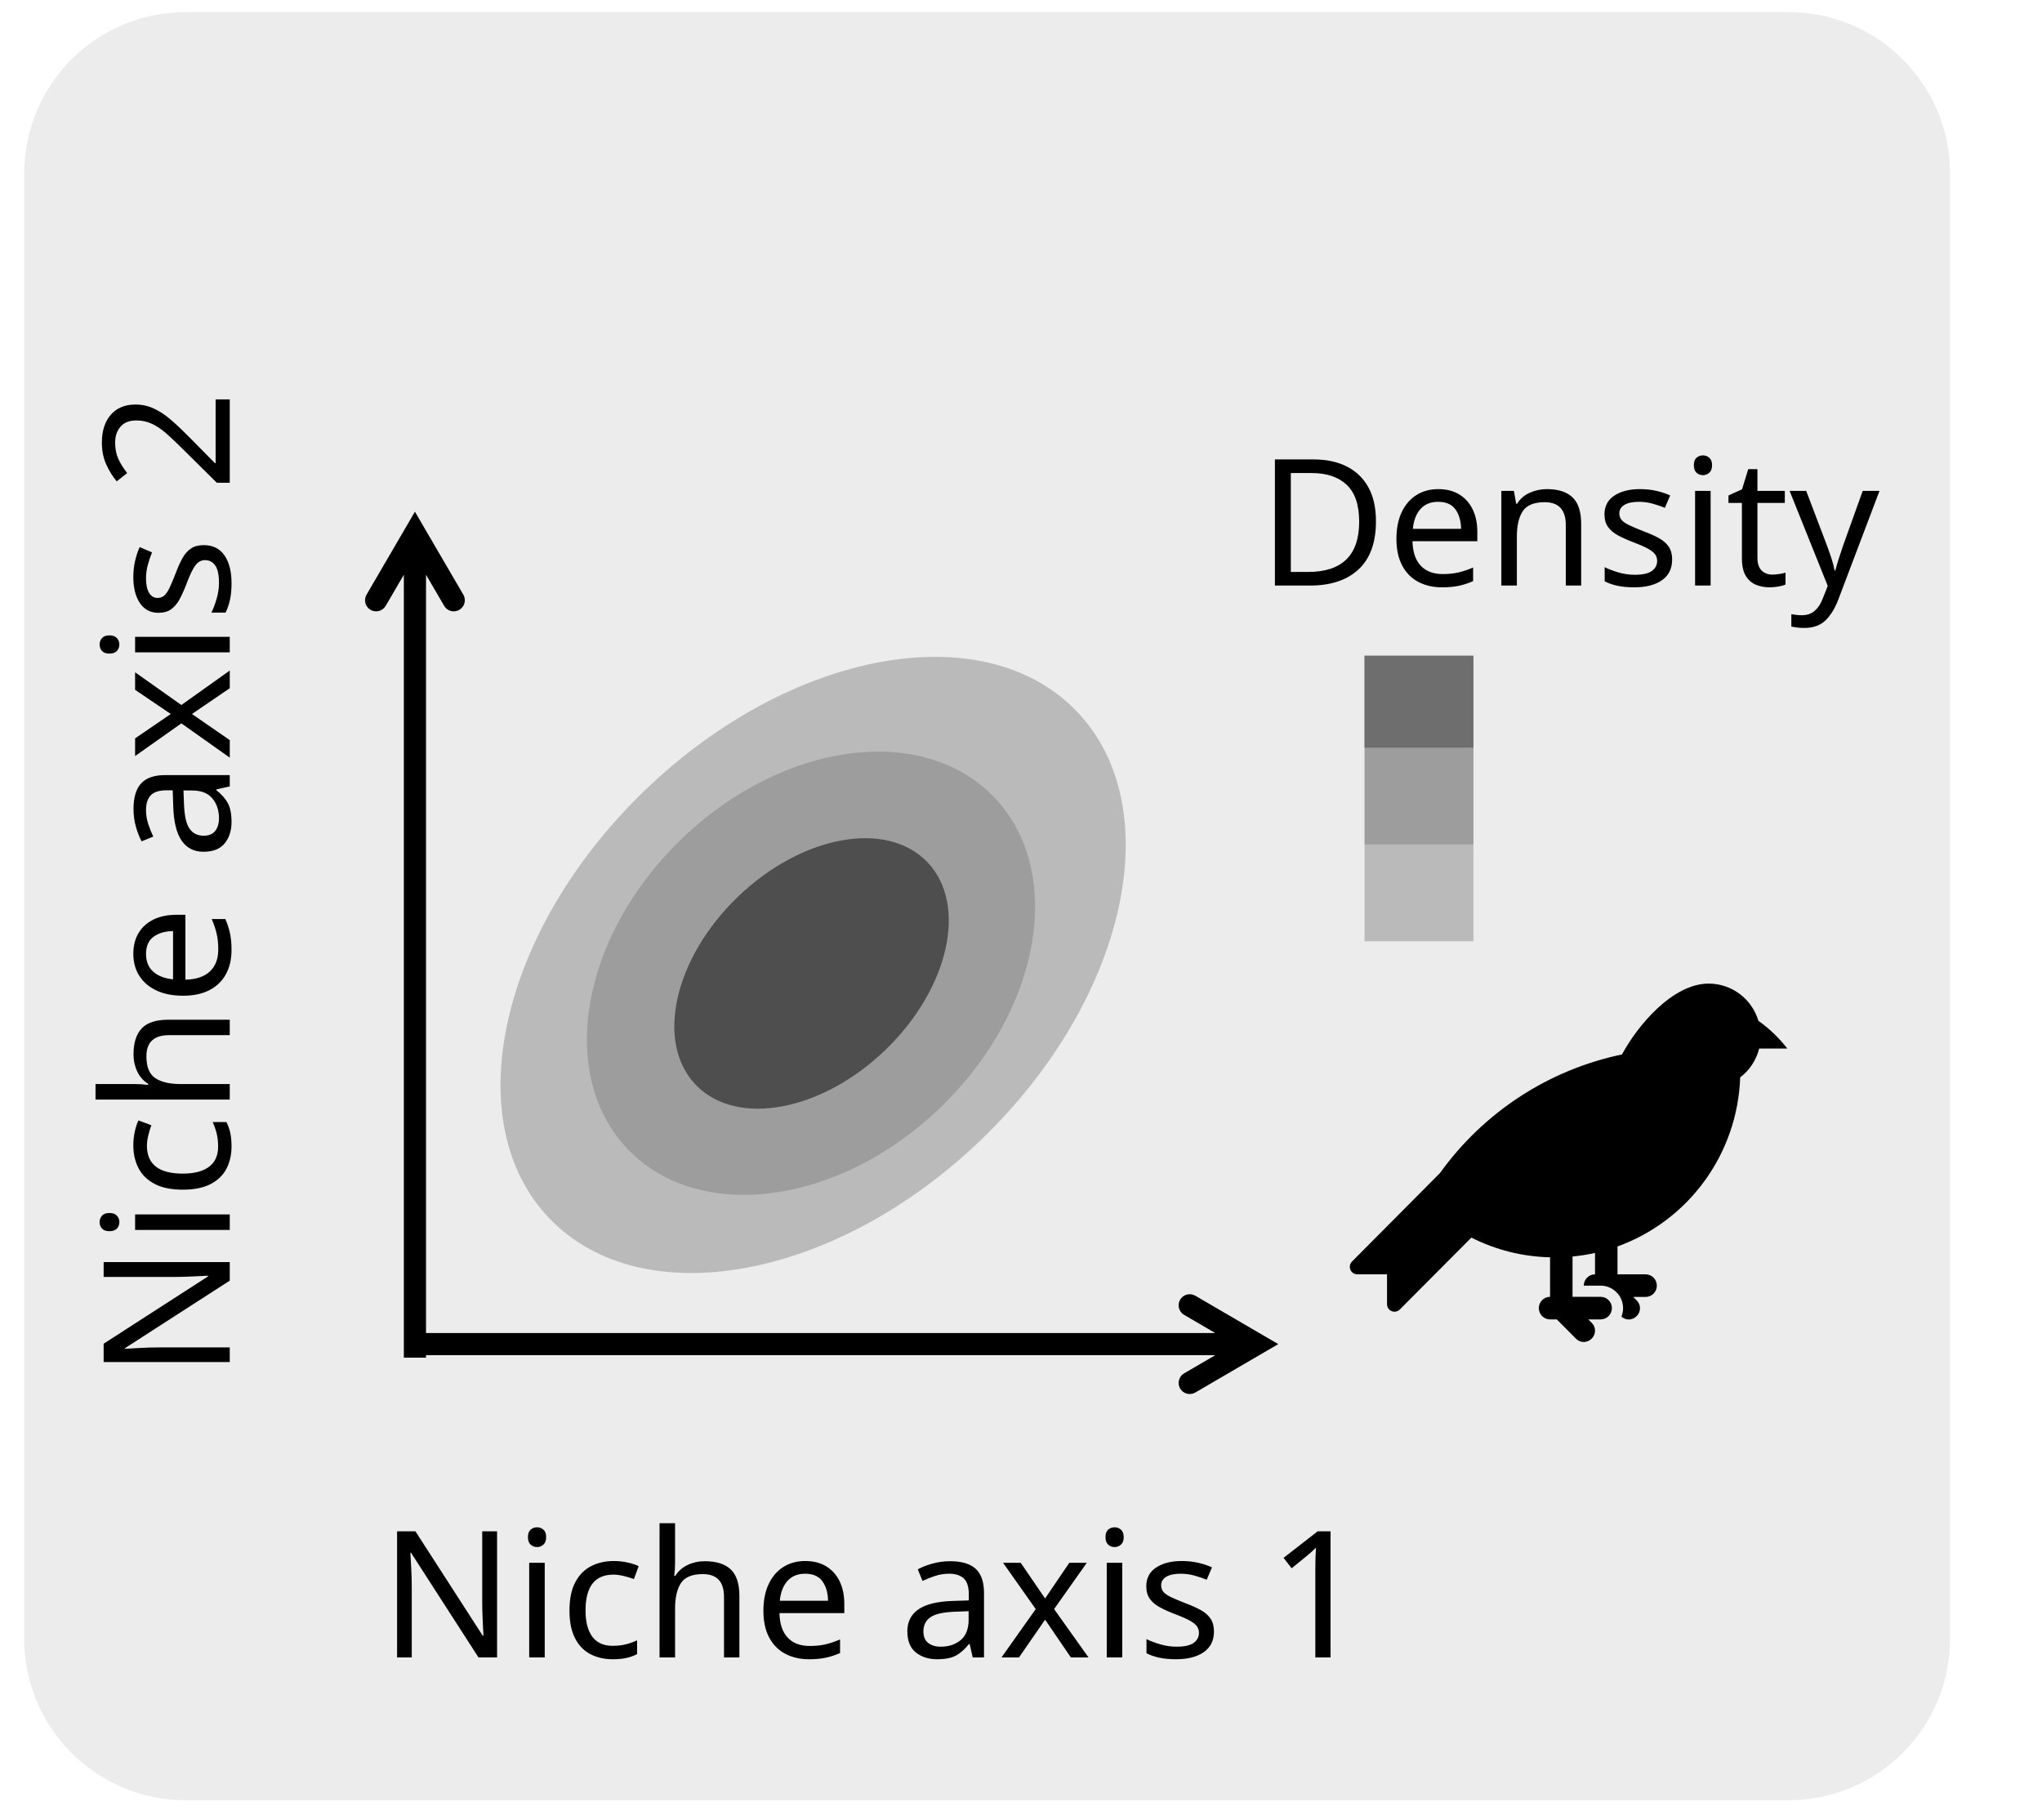
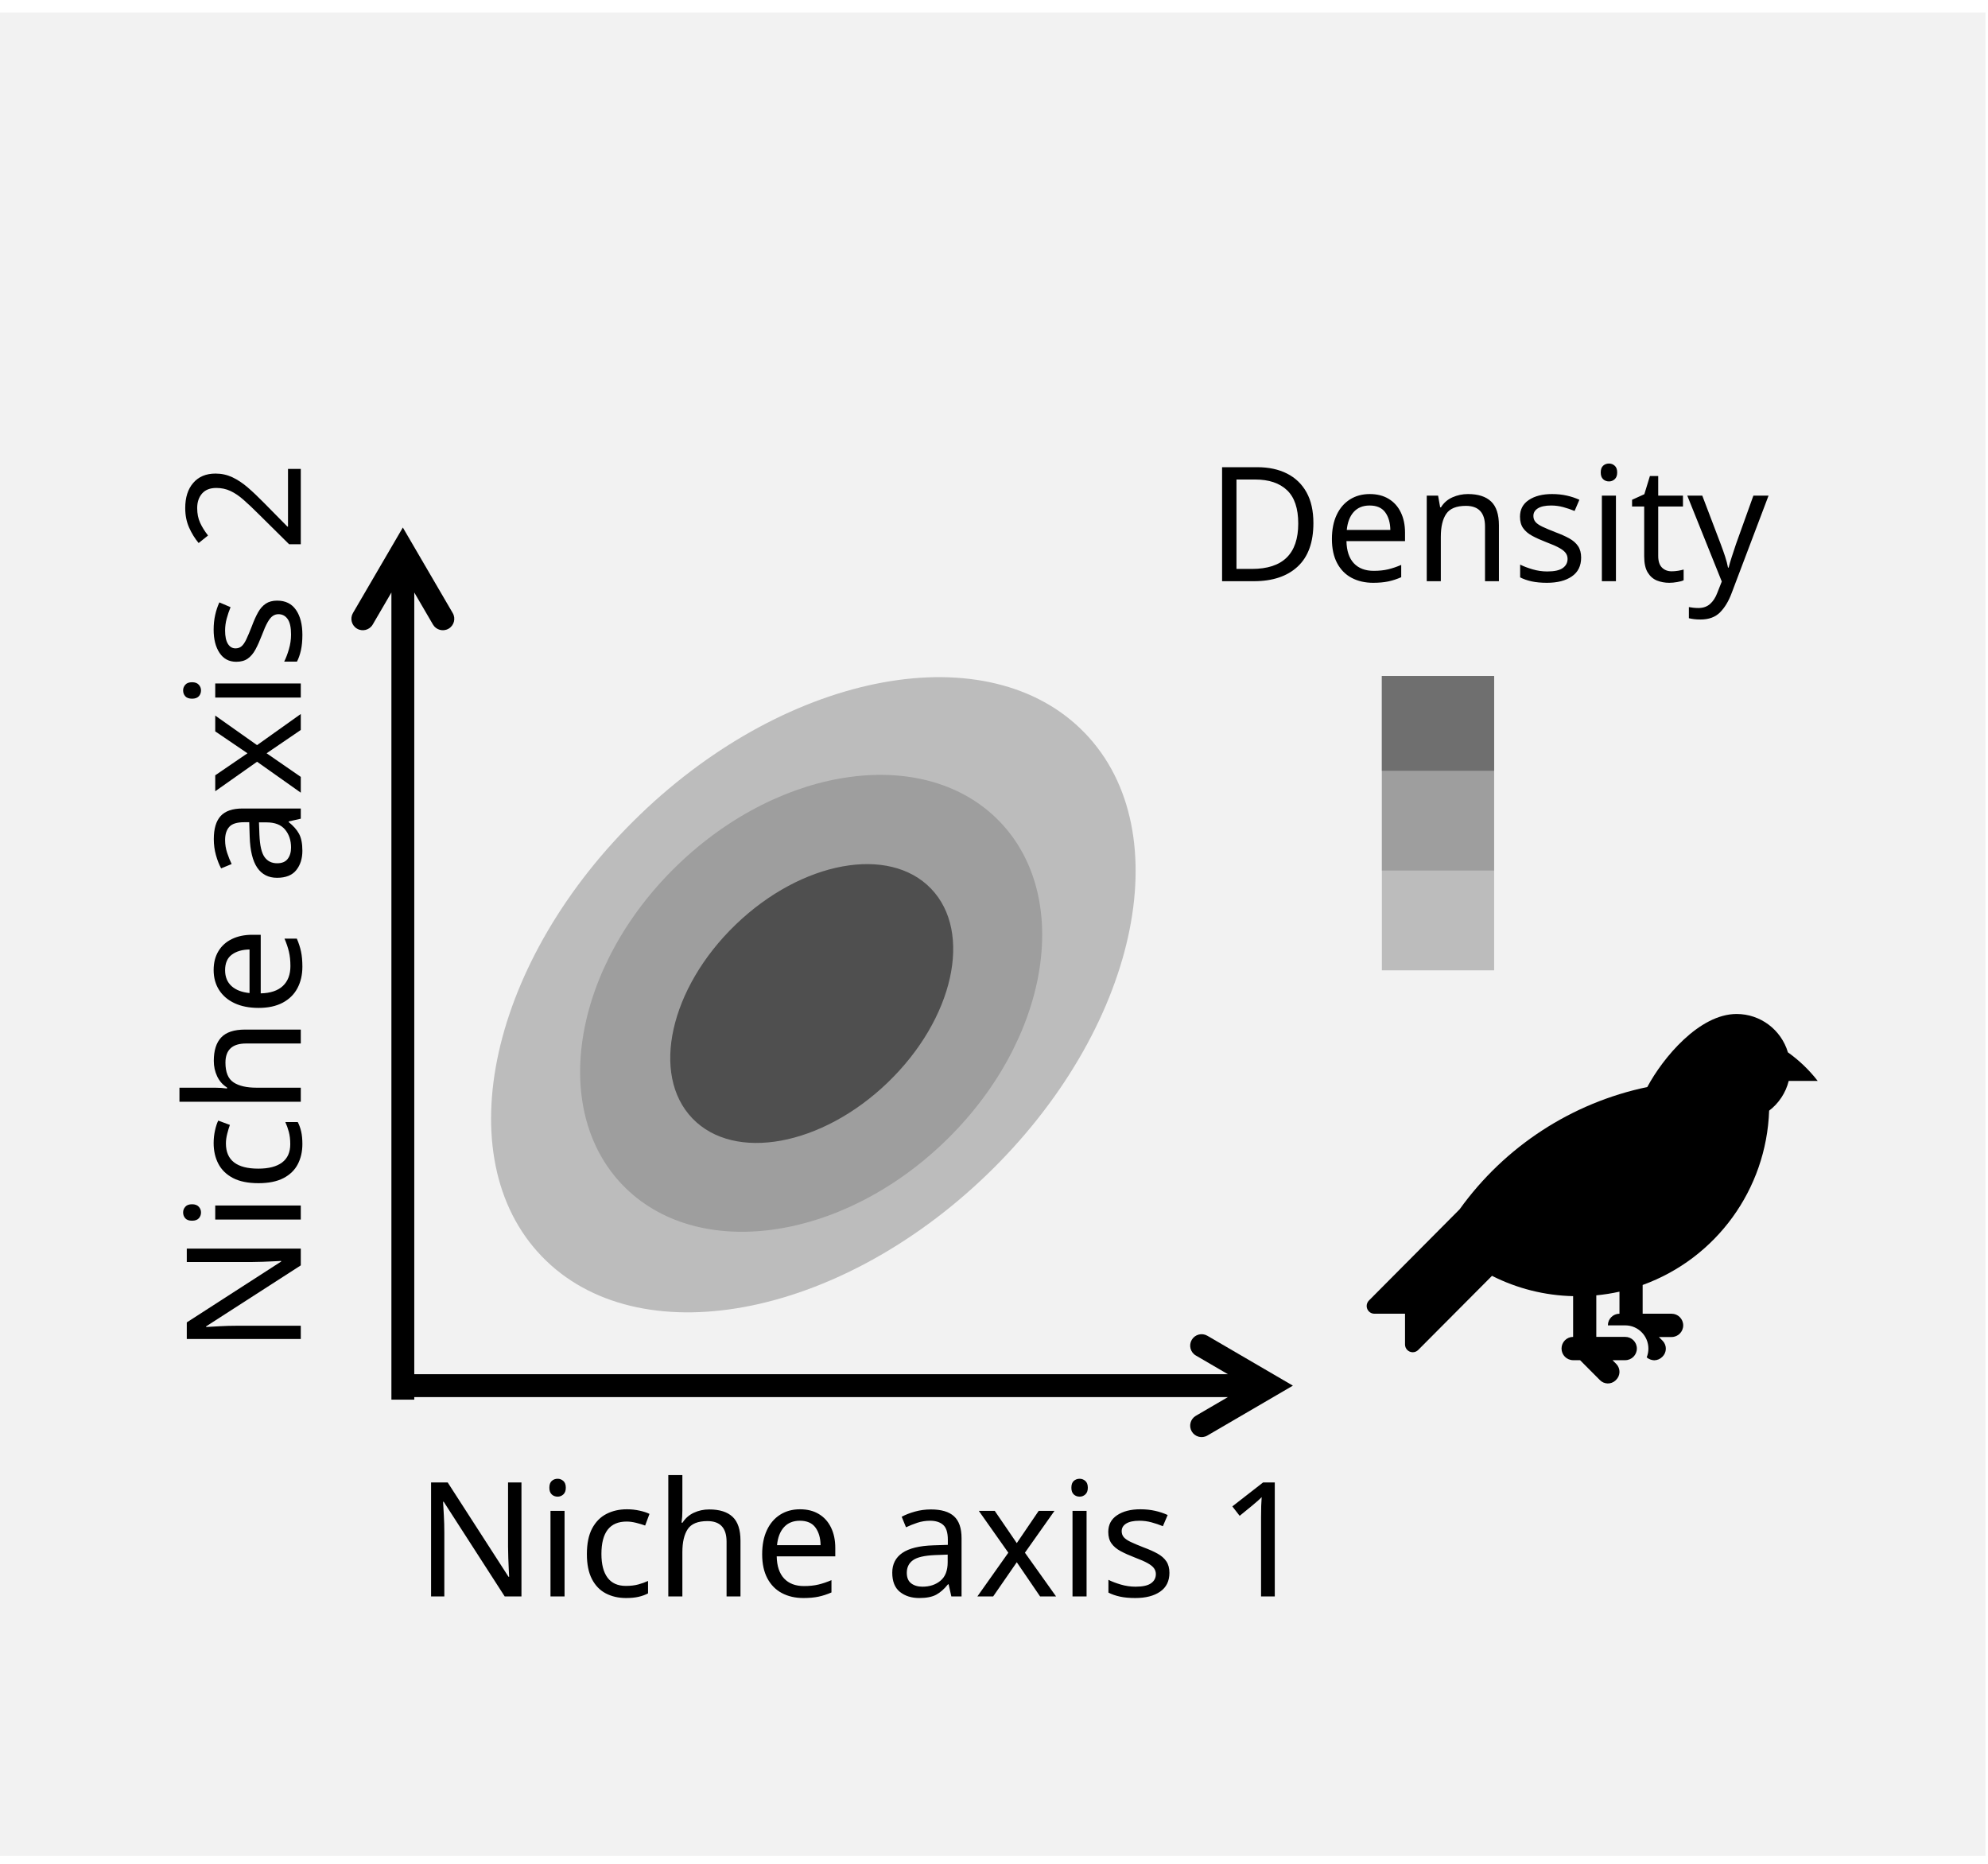
- <svg xmlns="http://www.w3.org/2000/svg" width="844" height="752" xml:space="preserve" overflow="hidden">
-   <g transform="translate(-375 -641)">
+ <svg xmlns="http://www.w3.org/2000/svg" width="797" height="747" xml:space="preserve" overflow="hidden">
+   <g transform="translate(-385 -641)">
    <g>
-       <path d="M385 712.754C385 675.887 414.887 646 451.754 646L1114.25 646C1151.11 646 1181 675.887 1181 712.754L1181 1318.25C1181 1355.12 1151.11 1385 1114.25 1385L451.754 1385C414.887 1385 385 1355.12 385 1318.25Z" fill="#D9D9D9" fill-rule="evenodd" fill-opacity="0.502" />
+       <rect x="385" y="646" width="796" height="739.003" fill="#F2F2F2" fill-opacity="1" />
      <path d="M551.083 861.575 551.084 1202.1 541.917 1202.1 541.917 861.575ZM526.499 886.766 546.5 852.479 566.501 886.766C567.776 888.952 567.038 891.758 564.851 893.034 562.665 894.309 559.858 893.571 558.583 891.384L542.541 863.884 550.459 863.884 534.417 891.384C533.142 893.571 530.336 894.309 528.149 893.034 525.963 891.759 525.224 888.952 526.499 886.766Z" fill="#000000" fill-rule="nonzero" fill-opacity="1" />
      <path d="M641.563 967.614C701.7 909.694 781.574 895.056 819.966 934.918 858.359 974.78 840.732 1054.05 780.595 1111.97 720.458 1169.89 640.584 1184.53 602.192 1144.66 563.799 1104.8 581.426 1025.53 641.563 967.614Z" fill="#A6A6A6" fill-rule="evenodd" fill-opacity="0.702" />
      <g>
        <g>
          <g>
            <path d="M190.108 65.042 201.722 65.042C198.325 60.673 194.301 56.83 189.782 53.636 187.063 44.553 178.706 38.33 169.225 38.328 154.195 38.328 139.654 55.866 133.405 67.481 103.121 73.777 76.289 91.178 58.189 116.262L21.812 152.685C20.606 153.892 20.607 155.849 21.814 157.055 22.393 157.633 23.178 157.958 23.996 157.958L36.284 157.958 36.284 170.247C36.285 171.953 37.669 173.335 39.376 173.334 40.194 173.334 40.978 173.008 41.557 172.43L71.151 142.836C81.254 147.922 92.364 150.691 103.672 150.943L103.672 167.204C101.106 167.204 99.026 169.284 99.026 171.849 99.026 174.415 101.106 176.495 103.672 176.495L106.459 176.495 114.357 184.393C116.062 186.189 118.899 186.264 120.695 184.559 120.752 184.505 120.808 184.45 120.861 184.393 122.657 182.689 122.732 179.851 121.027 178.055 120.974 177.998 120.918 177.943 120.861 177.889L119.468 176.495 124.578 176.495C127.144 176.495 129.224 174.415 129.224 171.849 129.224 169.284 127.144 167.204 124.578 167.204L112.963 167.204 112.963 150.618C116.088 150.321 119.191 149.832 122.255 149.155L122.255 157.958C119.689 157.958 117.609 160.038 117.609 162.604L124.578 162.604C129.71 162.615 133.861 166.783 133.851 171.915 133.849 173.103 133.618 174.279 133.173 175.38 134.019 176.098 135.084 176.508 136.193 176.542 137.418 176.524 138.587 176.023 139.445 175.148 141.241 173.444 141.315 170.606 139.611 168.81 139.557 168.753 139.502 168.698 139.445 168.644L138.051 167.25 143.161 167.25C145.727 167.25 147.807 165.17 147.807 162.604 147.807 160.038 145.727 157.958 143.161 157.958L131.547 157.958 131.547 146.483C161.086 135.843 181.169 108.29 182.256 76.912 186.148 73.965 188.918 69.777 190.108 65.042Z" fill="#000000" fill-rule="nonzero" fill-opacity="1" transform="matrix(1 0 0 1.00448 912 1009)" />
          </g>
        </g>
      </g>
      <path d="M9.075-4.583 356.807-4.583 356.807 4.584 9.075 4.583ZM34.266 20.001-0.021 7.75035e-08 34.266-20.001 34.266-20.001C36.452-21.276 39.259-20.538 40.534-18.351 41.809-16.165 41.071-13.358 38.884-12.083L38.884-12.083 11.384 3.959 11.384-3.959 38.884 12.083C41.071 13.358 41.809 16.165 40.534 18.351 39.258 20.538 36.452 21.276 34.266 20.001Z" fill="#000000" fill-rule="nonzero" fill-opacity="1" transform="matrix(-1 0 0 1 903.307 1196.5)" />
-       <text fill="#000000" fill-opacity="1" font-family="Calibri,Calibri_MSFontService,sans-serif" font-style="normal" font-variant="normal" font-weight="400" font-stretch="normal" font-size="73" text-anchor="start" direction="ltr" writing-mode="lr-tb" unicode-bidi="normal" text-decoration="none" transform="matrix(1 0 0 1 532.044 1326)">Niche axis 1</text>
-       <text fill="#000000" fill-opacity="1" font-family="Calibri,Calibri_MSFontService,sans-serif" font-style="normal" font-variant="normal" font-weight="400" font-stretch="normal" font-size="73" text-anchor="start" direction="ltr" writing-mode="lr-tb" unicode-bidi="normal" text-decoration="none" transform="matrix(-1.83697e-16 -1 1 -1.83697e-16 469.963 1211)">Niche axis 2</text>
+       <text fill="#000000" fill-opacity="1" font-family="Calibri,Calibri_MSFontService,sans-serif" font-style="normal" font-variant="normal" font-weight="400" font-stretch="normal" font-size="64" text-anchor="start" direction="ltr" writing-mode="lr-tb" unicode-bidi="normal" text-decoration="none" transform="matrix(1 0 0 1 551.618 1281)">Niche axis 1</text>
+       <text fill="#000000" fill-opacity="1" font-family="Calibri,Calibri_MSFontService,sans-serif" font-style="normal" font-variant="normal" font-weight="400" font-stretch="normal" font-size="64" text-anchor="start" direction="ltr" writing-mode="lr-tb" unicode-bidi="normal" text-decoration="none" transform="matrix(-1.83697e-16 -1 1 -1.83697e-16 505.587 1184)">Niche axis 2</text>
      <path d="M656.721 987.702C698.482 947.481 756.277 939.734 785.811 970.398 815.345 1001.06 805.434 1058.53 763.673 1098.75 721.913 1138.97 664.117 1146.72 634.583 1116.05 605.049 1085.39 614.96 1027.92 656.721 987.702Z" fill="#7F7F7F" fill-rule="evenodd" fill-opacity="0.502" />
      <path d="M679.943 1011.66C706.356 986.222 741.416 979.77 758.252 997.25 775.088 1014.73 767.324 1049.52 740.911 1074.96 714.498 1100.4 679.438 1106.85 662.602 1089.37 645.766 1071.89 653.53 1037.1 679.943 1011.66Z" fill="#000000" fill-rule="evenodd" fill-opacity="0.502" />
      <rect x="939" y="912" width="45" height="118" fill="#A6A6A6" fill-opacity="0.702" />
      <rect x="939" y="912" width="45" height="38" fill="#000000" fill-opacity="0.502" />
      <rect x="939" y="912" width="45" height="78" fill="#7F7F7F" fill-opacity="0.502" />
-       <text fill="#000000" fill-opacity="1" font-family="Calibri,Calibri_MSFontService,sans-serif" font-style="normal" font-variant="normal" font-weight="400" font-stretch="normal" font-size="73" text-anchor="start" direction="ltr" writing-mode="lr-tb" unicode-bidi="normal" text-decoration="none" transform="matrix(1 0 0 1 894.868 883)">Density</text>
+       <text fill="#000000" fill-opacity="1" font-family="Calibri,Calibri_MSFontService,sans-serif" font-style="normal" font-variant="normal" font-weight="400" font-stretch="normal" font-size="64" text-anchor="start" direction="ltr" writing-mode="lr-tb" unicode-bidi="normal" text-decoration="none" transform="matrix(1 0 0 1 868.738 874)">Density</text>
    </g>
  </g>
</svg>
